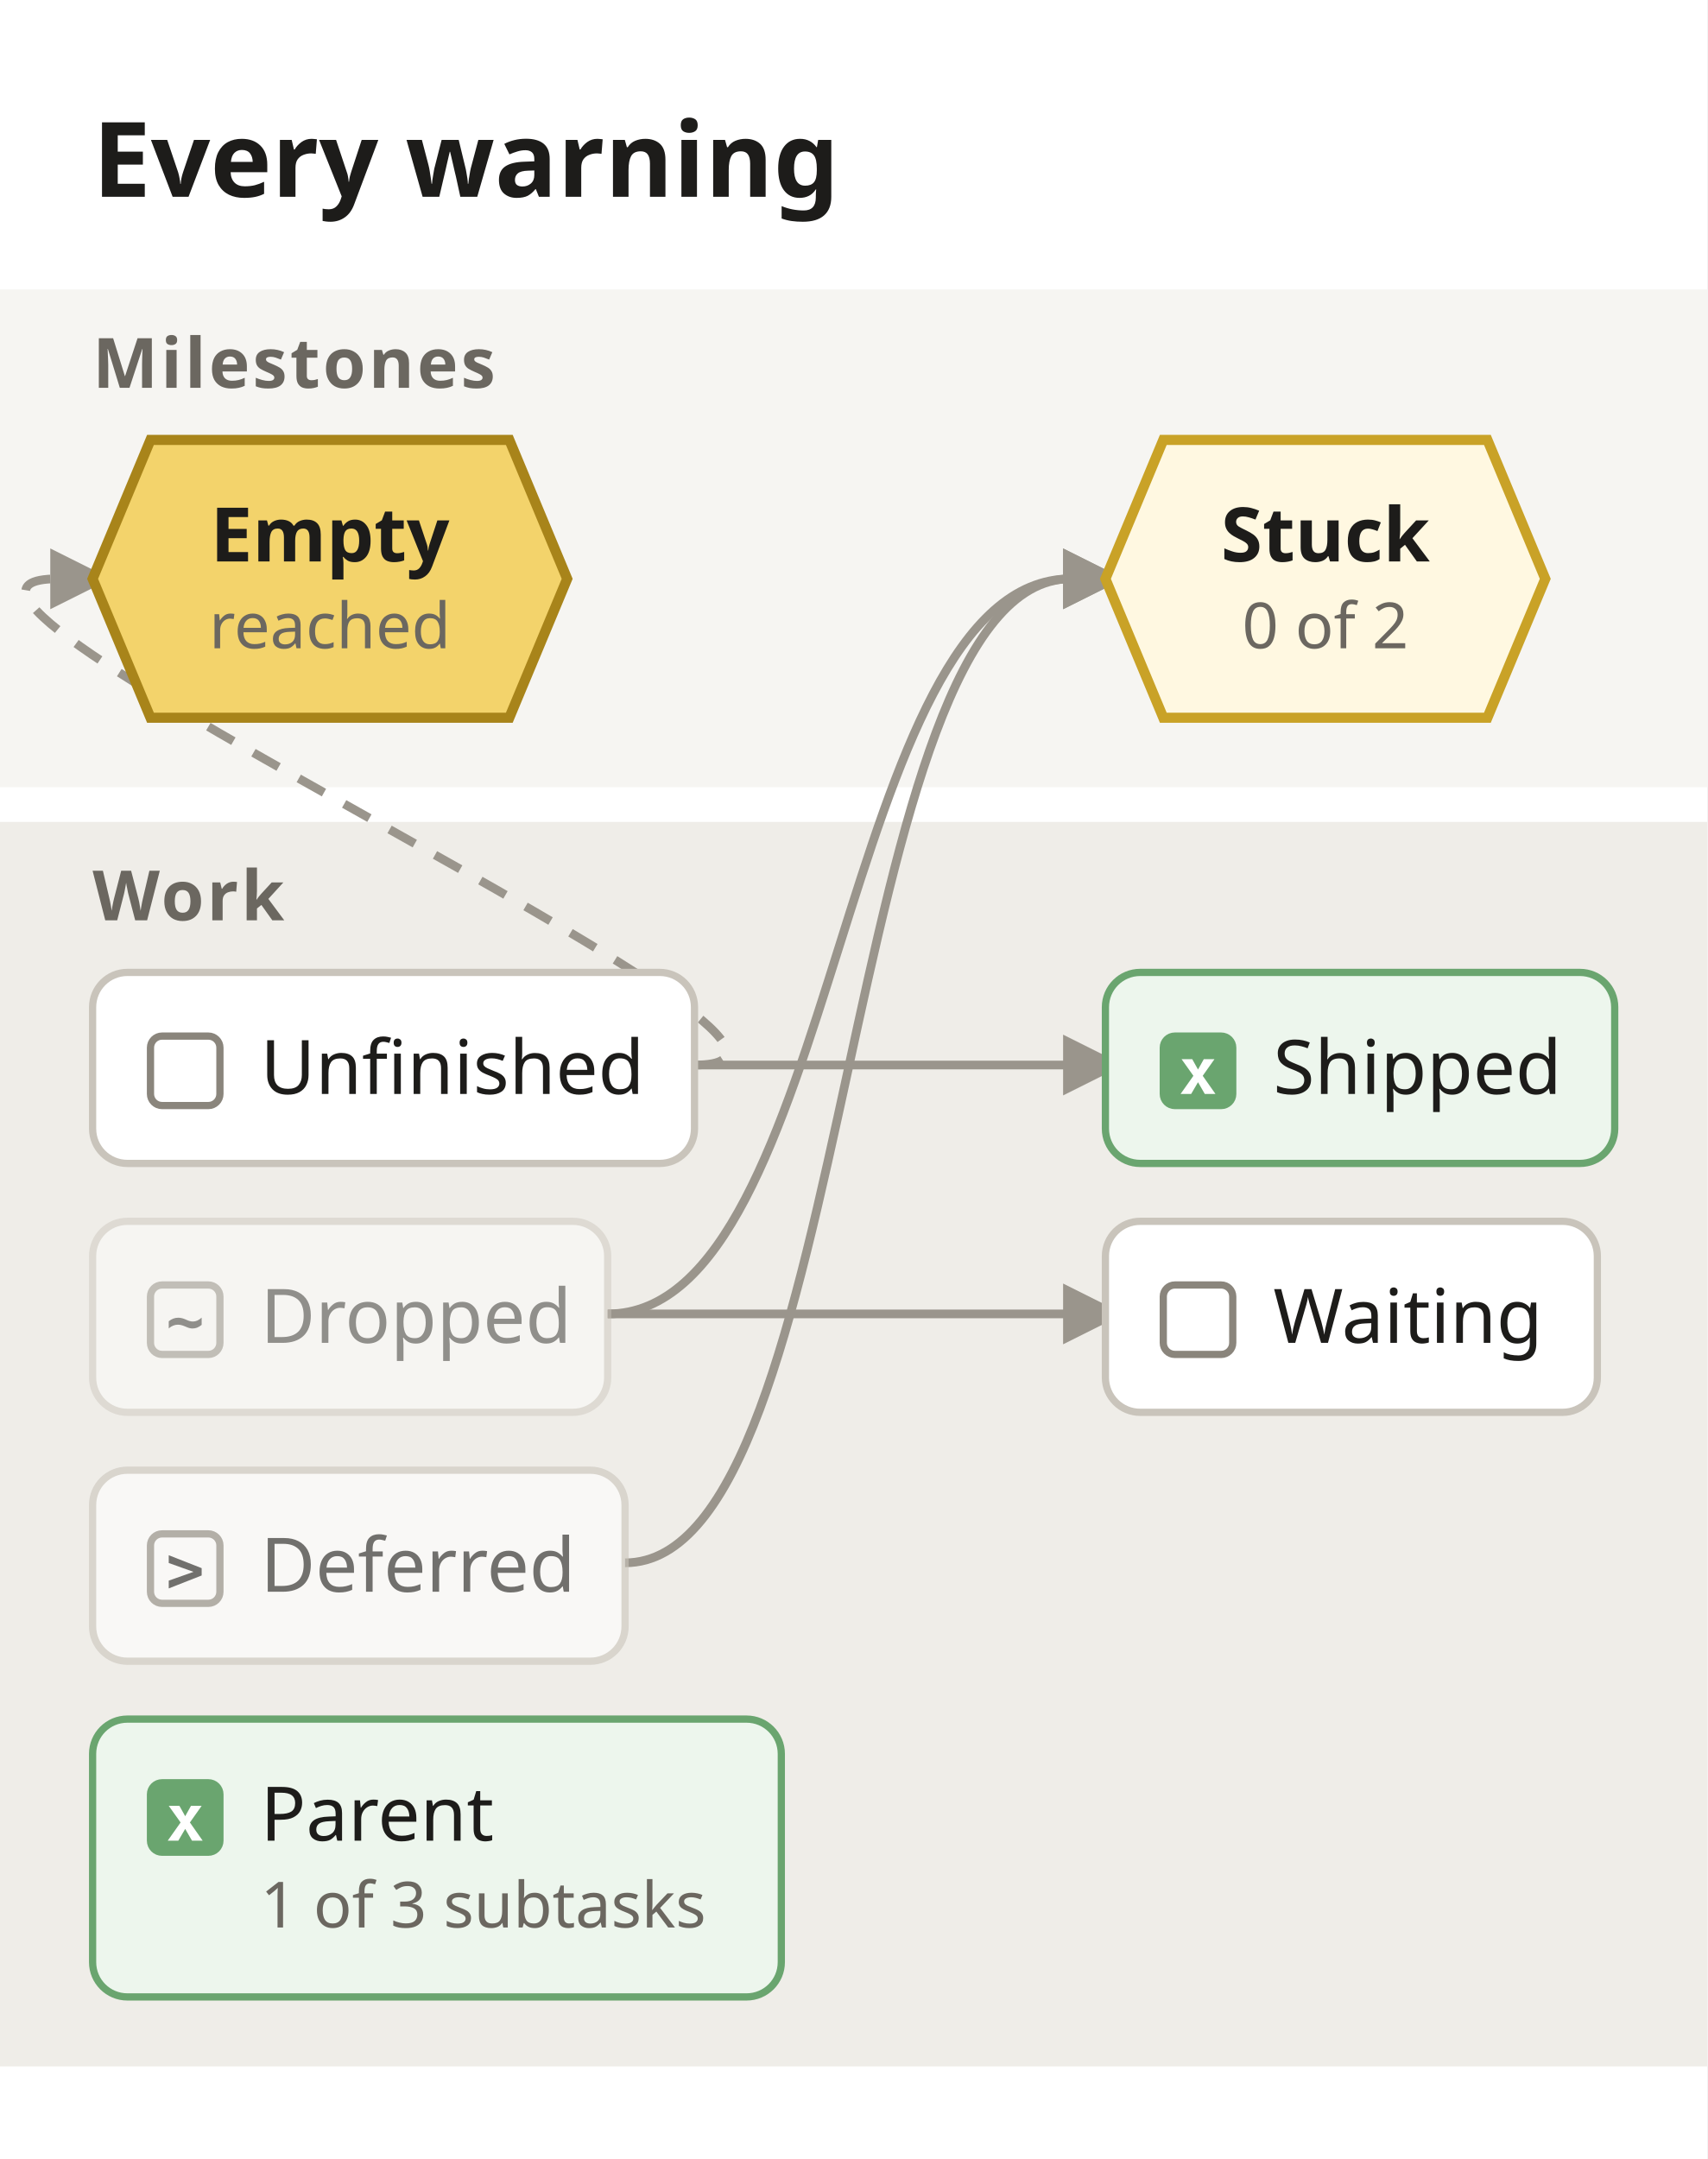
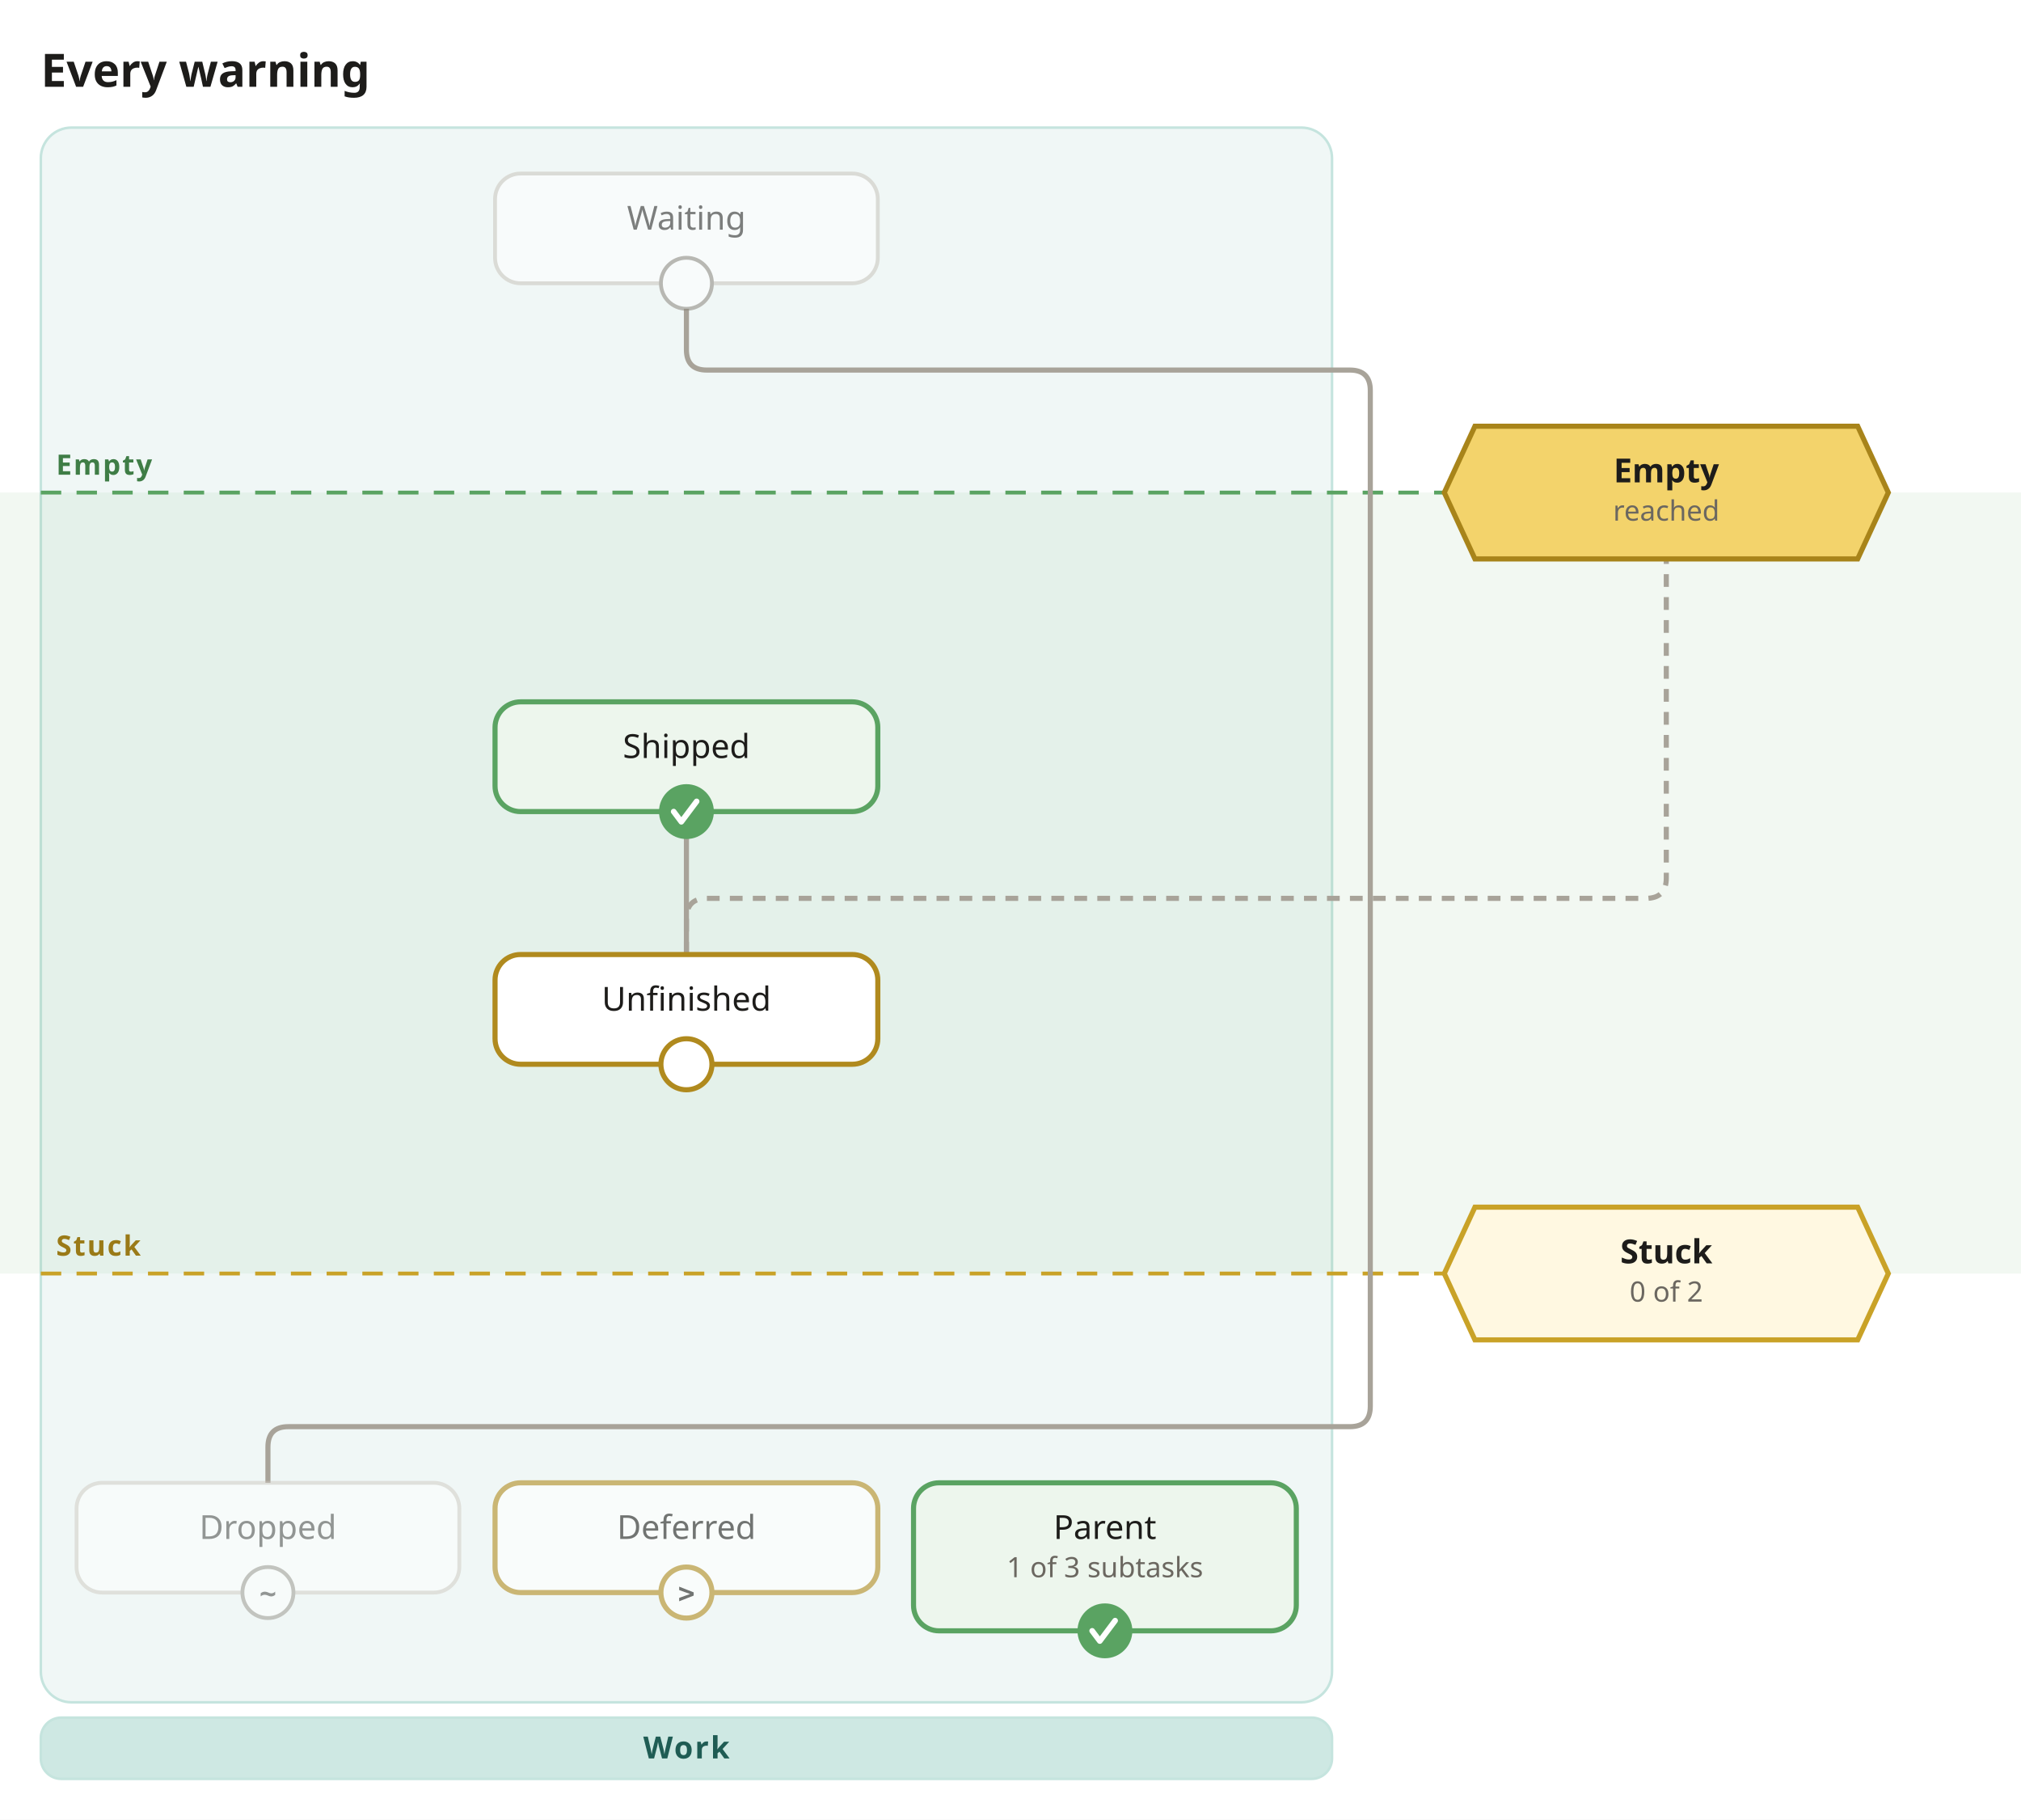
- <svg xmlns="http://www.w3.org/2000/svg" class="dagenda tech-tree" viewBox="0 0 295 373" width="295" height="373" font-family="system-ui, sans-serif" font-size="13">
+ <svg xmlns="http://www.w3.org/2000/svg" class="dagenda tech-tree" viewBox="0 0 792 713" width="792" height="713" font-family="system-ui, sans-serif" font-size="13">
  <style>
.dagenda .canvas { fill: #fff; }
.dagenda text { fill: #1d1c1a; }
.dagenda .title { font-size: 18px; font-weight: 650; }
- .dagenda .band { fill: #f6f5f2; }
- .dagenda .odd .band { fill: #efede8; }
- .dagenda .heading { fill: #6b6760; font-size: 12px; font-weight: 600; letter-spacing: 0.04em; }
- .dagenda .edge { fill: none; stroke: #9a958c; stroke-width: 1.5; }
- .dagenda .edge.met { stroke: #6aa56f; }
+ .dagenda .branch { fill: #f4f2ee; stroke: #e4e0d8; stroke-width: 1; }
+ .dagenda .branch, .dagenda .banner rect { fill-opacity: 0.85; }
+ .dagenda .band.reached { fill: #5aa362; fill-opacity: 0.08; }
+ /* Track colours: teal, indigo, rose, ochre, sage, plum, sky, terracotta */
+ .dagenda .branch.hue-0, .dagenda .banner.hue-0 rect { fill: #edf6f4; stroke: #c5e4de; }
+ .dagenda .banner.hue-0 rect { fill: #c5e4de; }
+ .dagenda .banner.hue-0 text { fill: #1f5c54; }
+ .dagenda .branch.hue-1, .dagenda .banner.hue-1 rect { fill: #eef0fa; stroke: #cdd3f1; }
+ .dagenda .banner.hue-1 rect { fill: #cdd3f1; }
+ .dagenda .banner.hue-1 text { fill: #2f3a7a; }
+ .dagenda .branch.hue-2, .dagenda .banner.hue-2 rect { fill: #fbeef1; stroke: #f2c9d3; }
+ .dagenda .banner.hue-2 rect { fill: #f2c9d3; }
+ .dagenda .banner.hue-2 text { fill: #7a2a3e; }
+ .dagenda .branch.hue-3, .dagenda .banner.hue-3 rect { fill: #f8f2e3; stroke: #ecdcae; }
+ .dagenda .banner.hue-3 rect { fill: #ecdcae; }
+ .dagenda .banner.hue-3 text { fill: #6b5214; }
+ .dagenda .branch.hue-4, .dagenda .banner.hue-4 rect { fill: #eff4ea; stroke: #d3e2c4; }
+ .dagenda .banner.hue-4 rect { fill: #d3e2c4; }
+ .dagenda .banner.hue-4 text { fill: #3d5a2a; }
+ .dagenda .branch.hue-5, .dagenda .banner.hue-5 rect { fill: #f4eef7; stroke: #e0cdea; }
+ .dagenda .banner.hue-5 rect { fill: #e0cdea; }
+ .dagenda .banner.hue-5 text { fill: #5a2f6b; }
+ .dagenda .branch.hue-6, .dagenda .banner.hue-6 rect { fill: #ecf3f9; stroke: #c7dcee; }
+ .dagenda .banner.hue-6 rect { fill: #c7dcee; }
+ .dagenda .banner.hue-6 text { fill: #24506f; }
+ .dagenda .branch.hue-7, .dagenda .banner.hue-7 rect { fill: #f9efea; stroke: #efd0c2; }
+ .dagenda .banner.hue-7 rect { fill: #efd0c2; }
+ .dagenda .banner.hue-7 text { fill: #7a3b22; }
+ .dagenda .era line { stroke: #c9a227; stroke-width: 1.5; stroke-dasharray: 8 6; }
+ .dagenda .era text { fill: #9a7a17; font-size: 11px; font-weight: 650; letter-spacing: 0.06em; text-transform: uppercase; }
+ .dagenda .era.reached line { stroke: #5aa362; }
+ .dagenda .era.reached text { fill: #3f7d46; }
+ .dagenda .banner rect { fill: #e9e5dd; }
+ .dagenda .banner text { fill: #4a4640; font-size: 12px; font-weight: 650; letter-spacing: 0.06em; text-transform: uppercase; }
+ .dagenda .edge { fill: none; stroke: #a8a399; stroke-width: 2; stroke-linejoin: round; }
+ .dagenda .edge.met { stroke: #5aa362; }
.dagenda .edge.wanted { stroke-dasharray: 5 4; }
- .dagenda .arrow { fill: #9a958c; }
- .dagenda .card { fill: #fff; stroke: #c9c4bb; stroke-width: 1.25; }
- .dagenda .box { fill: #fff; stroke: #8a857c; stroke-width: 1.25; }
+ .dagenda .card { fill: #fff; stroke: #c9c4bb; stroke-width: 1.5; }
+ .dagenda .badge { fill: #fff; stroke: #8a857c; stroke-width: 1.5; }
.dagenda .mark { font-family: ui-monospace, monospace; font-size: 11px; font-weight: 700; }
.dagenda .caption { fill: #6b6760; }
- .dagenda .done .card { fill: #edf6ed; stroke: #6aa56f; }
- .dagenda .done .box { fill: #6aa56f; stroke: #6aa56f; }
- .dagenda .done .mark { fill: #fff; }
- .dagenda .in-progress .card { stroke: #2f6fd6; stroke-width: 2; }
+ .dagenda .available .card { stroke: #b08a1e; stroke-width: 2; }
+ .dagenda .available .badge { stroke: #b08a1e; stroke-width: 2; }
+ .dagenda .locked { opacity: 0.55; }
+ .dagenda .done .card { fill: #edf6ed; stroke: #5aa362; stroke-width: 2; }
+ .dagenda .done .badge { fill: #5aa362; stroke: #5aa362; }
+ .dagenda .check { fill: none; stroke: #fff; stroke-width: 2.2; stroke-linecap: round; stroke-linejoin: round; }
+ .dagenda .in-progress .card { stroke: #2f6fd6; stroke-width: 2.5; }
+ .dagenda .in-progress .badge { stroke: #2f6fd6; }
.dagenda .in-progress .mark { fill: #2f6fd6; }
- .dagenda .needs-attention .card { fill: #fdeeee; stroke: #d33; stroke-width: 2; }
+ .dagenda .needs-attention .card { fill: #fdeeee; stroke: #d33; stroke-width: 2.5; }
+ .dagenda .needs-attention .badge { stroke: #d33; }
.dagenda .needs-attention .mark { fill: #d33; }
.dagenda .idea .card { stroke-dasharray: 5 3; }
- .dagenda .research .card { stroke: #8a5cc8; stroke-dasharray: 2 3; stroke-width: 1.75; }
+ .dagenda .research .card { stroke: #8a5cc8; stroke-dasharray: 2 3; stroke-width: 2; }
+ .dagenda .research .badge { stroke: #8a5cc8; }
.dagenda .research .mark { fill: #8a5cc8; }
.dagenda .deferred { opacity: 0.6; }
.dagenda .dropped { opacity: 0.45; }
.dagenda .dropped .label { text-decoration: line-through; }
- .dagenda .gate { fill: #fff8e1; stroke: #c9a227; stroke-width: 1.75; }
+ .dagenda .gate { fill: #fff8e1; stroke: #c9a227; stroke-width: 2; }
.dagenda .milestone .label { font-weight: 650; }
.dagenda .reached .gate { fill: #f3d36b; stroke: #a8841a; }
@media (prefers-color-scheme: dark) {
  .dagenda:not(.light) .canvas { fill: #1a1917; }
  .dagenda:not(.light) text { fill: #ecebe8; }
-   .dagenda:not(.light) .band { fill: #23221f; }
-   .dagenda:not(.light) .odd .band { fill: #2a2925; }
-   .dagenda:not(.light) .heading, .dagenda:not(.light) .caption { fill: #9a958c; }
-   .dagenda:not(.light) :is(.card, .box) { fill: #1f1e1c; }
-   .dagenda:not(.light) :is(.not-started, .idea, .deferred, .dropped) :is(.card, .box), .dagenda:not(.light) :is(.in-progress, .research) .box { stroke: #5b574f; }
+   .dagenda:not(.light) .branch { fill: #232220; stroke: #302e2a; }
+   .dagenda:not(.light) .branch.hue-0, .dagenda:not(.light) .banner.hue-0 rect { fill: #1c2826; stroke: #2b4a45; }
+   .dagenda:not(.light) .banner.hue-0 rect { fill: #2b4a45; }
+   .dagenda:not(.light) .banner.hue-0 text { fill: #a8dcd3; }
+   .dagenda:not(.light) .branch.hue-1, .dagenda:not(.light) .banner.hue-1 rect { fill: #1f2130; stroke: #333b63; }
+   .dagenda:not(.light) .banner.hue-1 rect { fill: #333b63; }
+   .dagenda:not(.light) .banner.hue-1 text { fill: #c3cbf2; }
+   .dagenda:not(.light) .branch.hue-2, .dagenda:not(.light) .banner.hue-2 rect { fill: #2b1f23; stroke: #5a2f3b; }
+   .dagenda:not(.light) .banner.hue-2 rect { fill: #5a2f3b; }
+   .dagenda:not(.light) .banner.hue-2 text { fill: #f2c2cf; }
+   .dagenda:not(.light) .branch.hue-3, .dagenda:not(.light) .banner.hue-3 rect { fill: #29251a; stroke: #574a22; }
+   .dagenda:not(.light) .banner.hue-3 rect { fill: #574a22; }
+   .dagenda:not(.light) .banner.hue-3 text { fill: #ecd9a0; }
+   .dagenda:not(.light) .branch.hue-4, .dagenda:not(.light) .banner.hue-4 rect { fill: #212720; stroke: #3a4d30; }
+   .dagenda:not(.light) .banner.hue-4 rect { fill: #3a4d30; }
+   .dagenda:not(.light) .banner.hue-4 text { fill: #c9ddb8; }
+   .dagenda:not(.light) .branch.hue-5, .dagenda:not(.light) .banner.hue-5 rect { fill: #261f2a; stroke: #4b3456; }
+   .dagenda:not(.light) .banner.hue-5 rect { fill: #4b3456; }
+   .dagenda:not(.light) .banner.hue-5 text { fill: #dcc6e8; }
+   .dagenda:not(.light) .branch.hue-6, .dagenda:not(.light) .banner.hue-6 rect { fill: #1d242b; stroke: #2c4a63; }
+   .dagenda:not(.light) .banner.hue-6 rect { fill: #2c4a63; }
+   .dagenda:not(.light) .banner.hue-6 text { fill: #b9d6ee; }
+   .dagenda:not(.light) .branch.hue-7, .dagenda:not(.light) .banner.hue-7 rect { fill: #2a201c; stroke: #5a3626; }
+   .dagenda:not(.light) .banner.hue-7 rect { fill: #5a3626; }
+   .dagenda:not(.light) .banner.hue-7 text { fill: #efc4b0; }
+   .dagenda:not(.light) .era line { stroke: #9a7d22; }
+   .dagenda:not(.light) .era text { fill: #c9a227; }
+   .dagenda:not(.light) .era.reached line { stroke: #4c8a53; }
+   .dagenda:not(.light) .era.reached text { fill: #7bc283; }
+   .dagenda:not(.light) .banner rect { fill: #2e2c28; }
+   .dagenda:not(.light) .banner text, .dagenda:not(.light) .caption { fill: #b4afa6; }
+   .dagenda:not(.light) :is(.card, .badge) { fill: #1f1e1c; }
+   .dagenda:not(.light) :is(.not-started, .idea, .deferred, .dropped):not(.available) :is(.card, .badge) { stroke: #5b574f; }
  .dagenda:not(.light) .done .card { fill: #1f2e20; }
-   .dagenda:not(.light) .done .box { fill: #6aa56f; }
-   .dagenda:not(.light) .needs-attention .box { stroke: #e5615a; }
+   .dagenda:not(.light) .done .badge { fill: #5aa362; }
  .dagenda:not(.light) .needs-attention .card { fill: #3a1f1f; stroke: #e5615a; }
+   .dagenda:not(.light) .available .card, .dagenda:not(.light) .available .badge { stroke: #d6ae3a; }
  .dagenda:not(.light) .gate { fill: #3a3218; stroke: #c9a227; }
  .dagenda:not(.light) .reached .gate { fill: #8a6d16; }
+   .dagenda:not(.light) .edge { stroke: #6f6b63; }
+   .dagenda:not(.light) .edge.met { stroke: #5aa362; }
}
.dagenda.dark .canvas { fill: #1a1917; }
.dagenda.dark text { fill: #ecebe8; }
- .dagenda.dark .band { fill: #23221f; }
- .dagenda.dark .odd .band { fill: #2a2925; }
- .dagenda.dark .heading, .dagenda.dark .caption { fill: #9a958c; }
- .dagenda.dark :is(.card, .box) { fill: #1f1e1c; }
- .dagenda.dark :is(.not-started, .idea, .deferred, .dropped) :is(.card, .box), .dagenda.dark :is(.in-progress, .research) .box { stroke: #5b574f; }
+ .dagenda.dark .branch { fill: #232220; stroke: #302e2a; }
+ .dagenda.dark .branch.hue-0, .dagenda.dark .banner.hue-0 rect { fill: #1c2826; stroke: #2b4a45; }
+ .dagenda.dark .banner.hue-0 rect { fill: #2b4a45; }
+ .dagenda.dark .banner.hue-0 text { fill: #a8dcd3; }
+ .dagenda.dark .branch.hue-1, .dagenda.dark .banner.hue-1 rect { fill: #1f2130; stroke: #333b63; }
+ .dagenda.dark .banner.hue-1 rect { fill: #333b63; }
+ .dagenda.dark .banner.hue-1 text { fill: #c3cbf2; }
+ .dagenda.dark .branch.hue-2, .dagenda.dark .banner.hue-2 rect { fill: #2b1f23; stroke: #5a2f3b; }
+ .dagenda.dark .banner.hue-2 rect { fill: #5a2f3b; }
+ .dagenda.dark .banner.hue-2 text { fill: #f2c2cf; }
+ .dagenda.dark .branch.hue-3, .dagenda.dark .banner.hue-3 rect { fill: #29251a; stroke: #574a22; }
+ .dagenda.dark .banner.hue-3 rect { fill: #574a22; }
+ .dagenda.dark .banner.hue-3 text { fill: #ecd9a0; }
+ .dagenda.dark .branch.hue-4, .dagenda.dark .banner.hue-4 rect { fill: #212720; stroke: #3a4d30; }
+ .dagenda.dark .banner.hue-4 rect { fill: #3a4d30; }
+ .dagenda.dark .banner.hue-4 text { fill: #c9ddb8; }
+ .dagenda.dark .branch.hue-5, .dagenda.dark .banner.hue-5 rect { fill: #261f2a; stroke: #4b3456; }
+ .dagenda.dark .banner.hue-5 rect { fill: #4b3456; }
+ .dagenda.dark .banner.hue-5 text { fill: #dcc6e8; }
+ .dagenda.dark .branch.hue-6, .dagenda.dark .banner.hue-6 rect { fill: #1d242b; stroke: #2c4a63; }
+ .dagenda.dark .banner.hue-6 rect { fill: #2c4a63; }
+ .dagenda.dark .banner.hue-6 text { fill: #b9d6ee; }
+ .dagenda.dark .branch.hue-7, .dagenda.dark .banner.hue-7 rect { fill: #2a201c; stroke: #5a3626; }
+ .dagenda.dark .banner.hue-7 rect { fill: #5a3626; }
+ .dagenda.dark .banner.hue-7 text { fill: #efc4b0; }
+ .dagenda.dark .era line { stroke: #9a7d22; }
+ .dagenda.dark .era text { fill: #c9a227; }
+ .dagenda.dark .era.reached line { stroke: #4c8a53; }
+ .dagenda.dark .era.reached text { fill: #7bc283; }
+ .dagenda.dark .banner rect { fill: #2e2c28; }
+ .dagenda.dark .banner text, .dagenda.dark .caption { fill: #b4afa6; }
+ .dagenda.dark :is(.card, .badge) { fill: #1f1e1c; }
+ .dagenda.dark :is(.not-started, .idea, .deferred, .dropped):not(.available) :is(.card, .badge) { stroke: #5b574f; }
.dagenda.dark .done .card { fill: #1f2e20; }
- .dagenda.dark .done .box { fill: #6aa56f; }
- .dagenda.dark .needs-attention .box { stroke: #e5615a; }
+ .dagenda.dark .done .badge { fill: #5aa362; }
.dagenda.dark .needs-attention .card { fill: #3a1f1f; stroke: #e5615a; }
+ .dagenda.dark .available .card, .dagenda.dark .available .badge { stroke: #d6ae3a; }
.dagenda.dark .gate { fill: #3a3218; stroke: #c9a227; }
.dagenda.dark .reached .gate { fill: #8a6d16; }
+ .dagenda.dark .edge { stroke: #6f6b63; }
+ .dagenda.dark .edge.met { stroke: #5aa362; }
</style>
-   <defs>
-     <marker id="dagenda-arrow" viewBox="0 0 8 8" refX="1" refY="4" markerWidth="7" markerHeight="7" orient="auto">
-       <path class="arrow" d="M0,0 L8,4 L0,8 z" />
-     </marker>
-   </defs>
-   <rect class="canvas" width="295" height="373" />
+   <rect class="canvas" width="792" height="713" />
  <text class="title" x="16" y="34">Every warning</text>
-   <g class="lane even" data-lane="0">
-     <rect class="band" x="0" y="50" width="295" height="86" />
-     <text class="heading" x="16" y="67">Milestones</text>
-   </g>
-   <g class="lane odd" data-lane="1" data-track="work">
-     <rect class="band" x="0" y="142" width="295" height="215" />
-     <text class="heading" x="16" y="159">Work</text>
-   </g>
-   <path class="edge waiting" data-from="unfinished" data-to="shipped" d="M120,184 C160,184 145,184 185,184" marker-end="url(#dagenda-arrow)" />
-   <path class="edge waiting wanted" data-from="unfinished" data-to="empty" d="M120,184 C160,184 -30,100 10,100" marker-end="url(#dagenda-arrow)" />
-   <path class="edge waiting" data-from="dropped" data-to="waiting" d="M105,227 C145,227 145,227 185,227" marker-end="url(#dagenda-arrow)" />
-   <path class="edge waiting" data-from="dropped" data-to="stuck" d="M105,227 C145,227 145,100 185,100" marker-end="url(#dagenda-arrow)" />
-   <path class="edge waiting" data-from="deferred" data-to="stuck" d="M108,270 C148,270 145,100 185,100" marker-end="url(#dagenda-arrow)" />
+   <rect class="branch track hue-0" data-branch="0" data-track="work" x="16" y="50" width="506" height="617" rx="12" />
+   <rect class="band reached" data-milestone="empty" x="0" y="193" width="792" height="306" />
+   <g class="banner track hue-0 depth-0" data-track="work">
+     <rect x="16" y="673" width="506" height="24" rx="8" />
+     <text x="269" y="689" text-anchor="middle">Work</text>
+   </g>
+   <g class="era" data-milestone="stuck">
+     <line x1="16" y1="499" x2="566" y2="499" />
+     <text x="22" y="492">Stuck</text>
+   </g>
+   <g class="era reached" data-milestone="empty">
+     <line x1="16" y1="193" x2="566" y2="193" />
+     <text x="22" y="186">Empty</text>
+   </g>
+   <path class="edge waiting" data-from="unfinished" data-to="shipped" d="M269,374 L269,328" />
+   <path class="edge waiting wanted" data-from="unfinished" data-to="empty" d="M269,374 L269,360 Q269,352 277,352 L645,352 Q653,352 653,344 L653,219" />
+   <path class="edge waiting" data-from="dropped" data-to="waiting" d="M105,581 L105,567 Q105,559 113,559 L529,559 Q537,559 537,551 L537,153 Q537,145 529,145 L277,145 Q269,145 269,137 L269,121" />
+   <g class="edge member" data-from="dropped" data-to="stuck" />
+   <g class="edge member" data-from="deferred" data-to="stuck" />
  <g class="node task done" data-id="shipped" data-status="done">
-     <rect class="card" x="191" y="168" width="88" height="33" rx="6" />
-     <rect class="box" x="201" y="179" width="12" height="12" rx="2" />
-     <text class="mark" x="207" y="189" text-anchor="middle">x</text>
-     <text class="label" text-anchor="start">
-       <tspan x="220" y="189">Shipped</tspan>
-     </text>
-   </g>
-   <g class="node task not-started" data-id="unfinished" data-status="not-started">
-     <rect class="card" x="16" y="168" width="104" height="33" rx="6" />
-     <rect class="box" x="26" y="179" width="12" height="12" rx="2" />
-     <text class="label" text-anchor="start">
-       <tspan x="45" y="189">Unfinished</tspan>
+     <rect class="card" x="194" y="275" width="150" height="43" rx="10" />
+     <circle class="badge" cx="269" cy="318" r="10" />
+     <path class="check" d="M264,318 l3,4 l6,-8" />
+     <text class="label" text-anchor="middle">
+       <tspan x="269" y="297">Shipped</tspan>
+     </text>
+   </g>
+   <g class="node task not-started available" data-id="unfinished" data-status="not-started">
+     <rect class="card" x="194" y="374" width="150" height="43" rx="10" />
+     <circle class="badge" cx="269" cy="417" r="10" />
+     <text class="label" text-anchor="middle">
+       <tspan x="269" y="396">Unfinished</tspan>
    </text>
  </g>
  <g class="node task dropped" data-id="dropped" data-status="dropped">
-     <rect class="card" x="16" y="211" width="89" height="33" rx="6" />
-     <rect class="box" x="26" y="222" width="12" height="12" rx="2" />
-     <text class="mark" x="32" y="232" text-anchor="middle">~</text>
-     <text class="label" text-anchor="start">
-       <tspan x="45" y="232">Dropped</tspan>
-     </text>
-   </g>
-   <g class="node task deferred" data-id="deferred" data-status="deferred">
-     <rect class="card" x="16" y="254" width="92" height="33" rx="6" />
-     <rect class="box" x="26" y="265" width="12" height="12" rx="2" />
-     <text class="mark" x="32" y="275" text-anchor="middle">&gt;</text>
-     <text class="label" text-anchor="start">
-       <tspan x="45" y="275">Deferred</tspan>
-     </text>
-   </g>
-   <g class="node task not-started" data-id="waiting" data-status="not-started">
-     <rect class="card" x="191" y="211" width="85" height="33" rx="6" />
-     <rect class="box" x="201" y="222" width="12" height="12" rx="2" />
-     <text class="label" text-anchor="start">
-       <tspan x="220" y="232">Waiting</tspan>
+     <rect class="card" x="30" y="581" width="150" height="43" rx="10" />
+     <circle class="badge" cx="105" cy="624" r="10" />
+     <text class="mark" x="105" y="628" text-anchor="middle">~</text>
+     <text class="label" text-anchor="middle">
+       <tspan x="105" y="603">Dropped</tspan>
+     </text>
+   </g>
+   <g class="node task deferred available" data-id="deferred" data-status="deferred">
+     <rect class="card" x="194" y="581" width="150" height="43" rx="10" />
+     <circle class="badge" cx="269" cy="624" r="10" />
+     <text class="mark" x="269" y="628" text-anchor="middle">&gt;</text>
+     <text class="label" text-anchor="middle">
+       <tspan x="269" y="603">Deferred</tspan>
+     </text>
+   </g>
+   <g class="node task not-started locked" data-id="waiting" data-status="not-started">
+     <rect class="card" x="194" y="68" width="150" height="43" rx="10" />
+     <circle class="badge" cx="269" cy="111" r="10" />
+     <text class="label" text-anchor="middle">
+       <tspan x="269" y="90">Waiting</tspan>
    </text>
  </g>
  <g class="node task done" data-id="parent" data-status="done">
-     <rect class="card" x="16" y="297" width="119" height="48" rx="6" />
-     <rect class="box" x="26" y="308" width="12" height="12" rx="2" />
-     <text class="mark" x="32" y="318" text-anchor="middle">x</text>
-     <text class="label" text-anchor="start">
-       <tspan x="45" y="318">Parent</tspan>
-     </text>
-     <text class="caption" x="45" y="333" text-anchor="start" font-size="11">1 of 3 subtasks</text>
+     <rect class="card" x="358" y="581" width="150" height="58" rx="10" />
+     <circle class="badge" cx="433" cy="639" r="10" />
+     <path class="check" d="M428,639 l3,4 l6,-8" />
+     <text class="label" text-anchor="middle">
+       <tspan x="433" y="603">Parent</tspan>
+     </text>
+     <text class="caption" x="433" y="618" text-anchor="middle" font-size="11">1 of 3 subtasks</text>
  </g>
  <g class="node milestone" data-id="stuck">
-     <polygon class="gate" points="201,76 257,76 267,100 257,124 201,124 191,100" />
-     <text class="label" text-anchor="middle">
-       <tspan x="229" y="97">Stuck</tspan>
-     </text>
-     <text class="caption" x="229" y="112" text-anchor="middle" font-size="11">0 of 2</text>
+     <polygon class="gate" points="578,473 728,473 740,499 728,525 578,525 566,499" />
+     <text class="label" text-anchor="middle">
+       <tspan x="653" y="495">Stuck</tspan>
+     </text>
+     <text class="caption" x="653" y="510" text-anchor="middle" font-size="11">0 of 2</text>
  </g>
  <g class="node milestone reached" data-id="empty">
-     <polygon class="gate" points="26,76 88,76 98,100 88,124 26,124 16,100" />
-     <text class="label" text-anchor="middle">
-       <tspan x="57" y="97">Empty</tspan>
-     </text>
-     <text class="caption" x="57" y="112" text-anchor="middle" font-size="11">reached</text>
+     <polygon class="gate" points="578,167 728,167 740,193 728,219 578,219 566,193" />
+     <text class="label" text-anchor="middle">
+       <tspan x="653" y="189">Empty</tspan>
+     </text>
+     <text class="caption" x="653" y="204" text-anchor="middle" font-size="11">reached</text>
  </g>
</svg>
